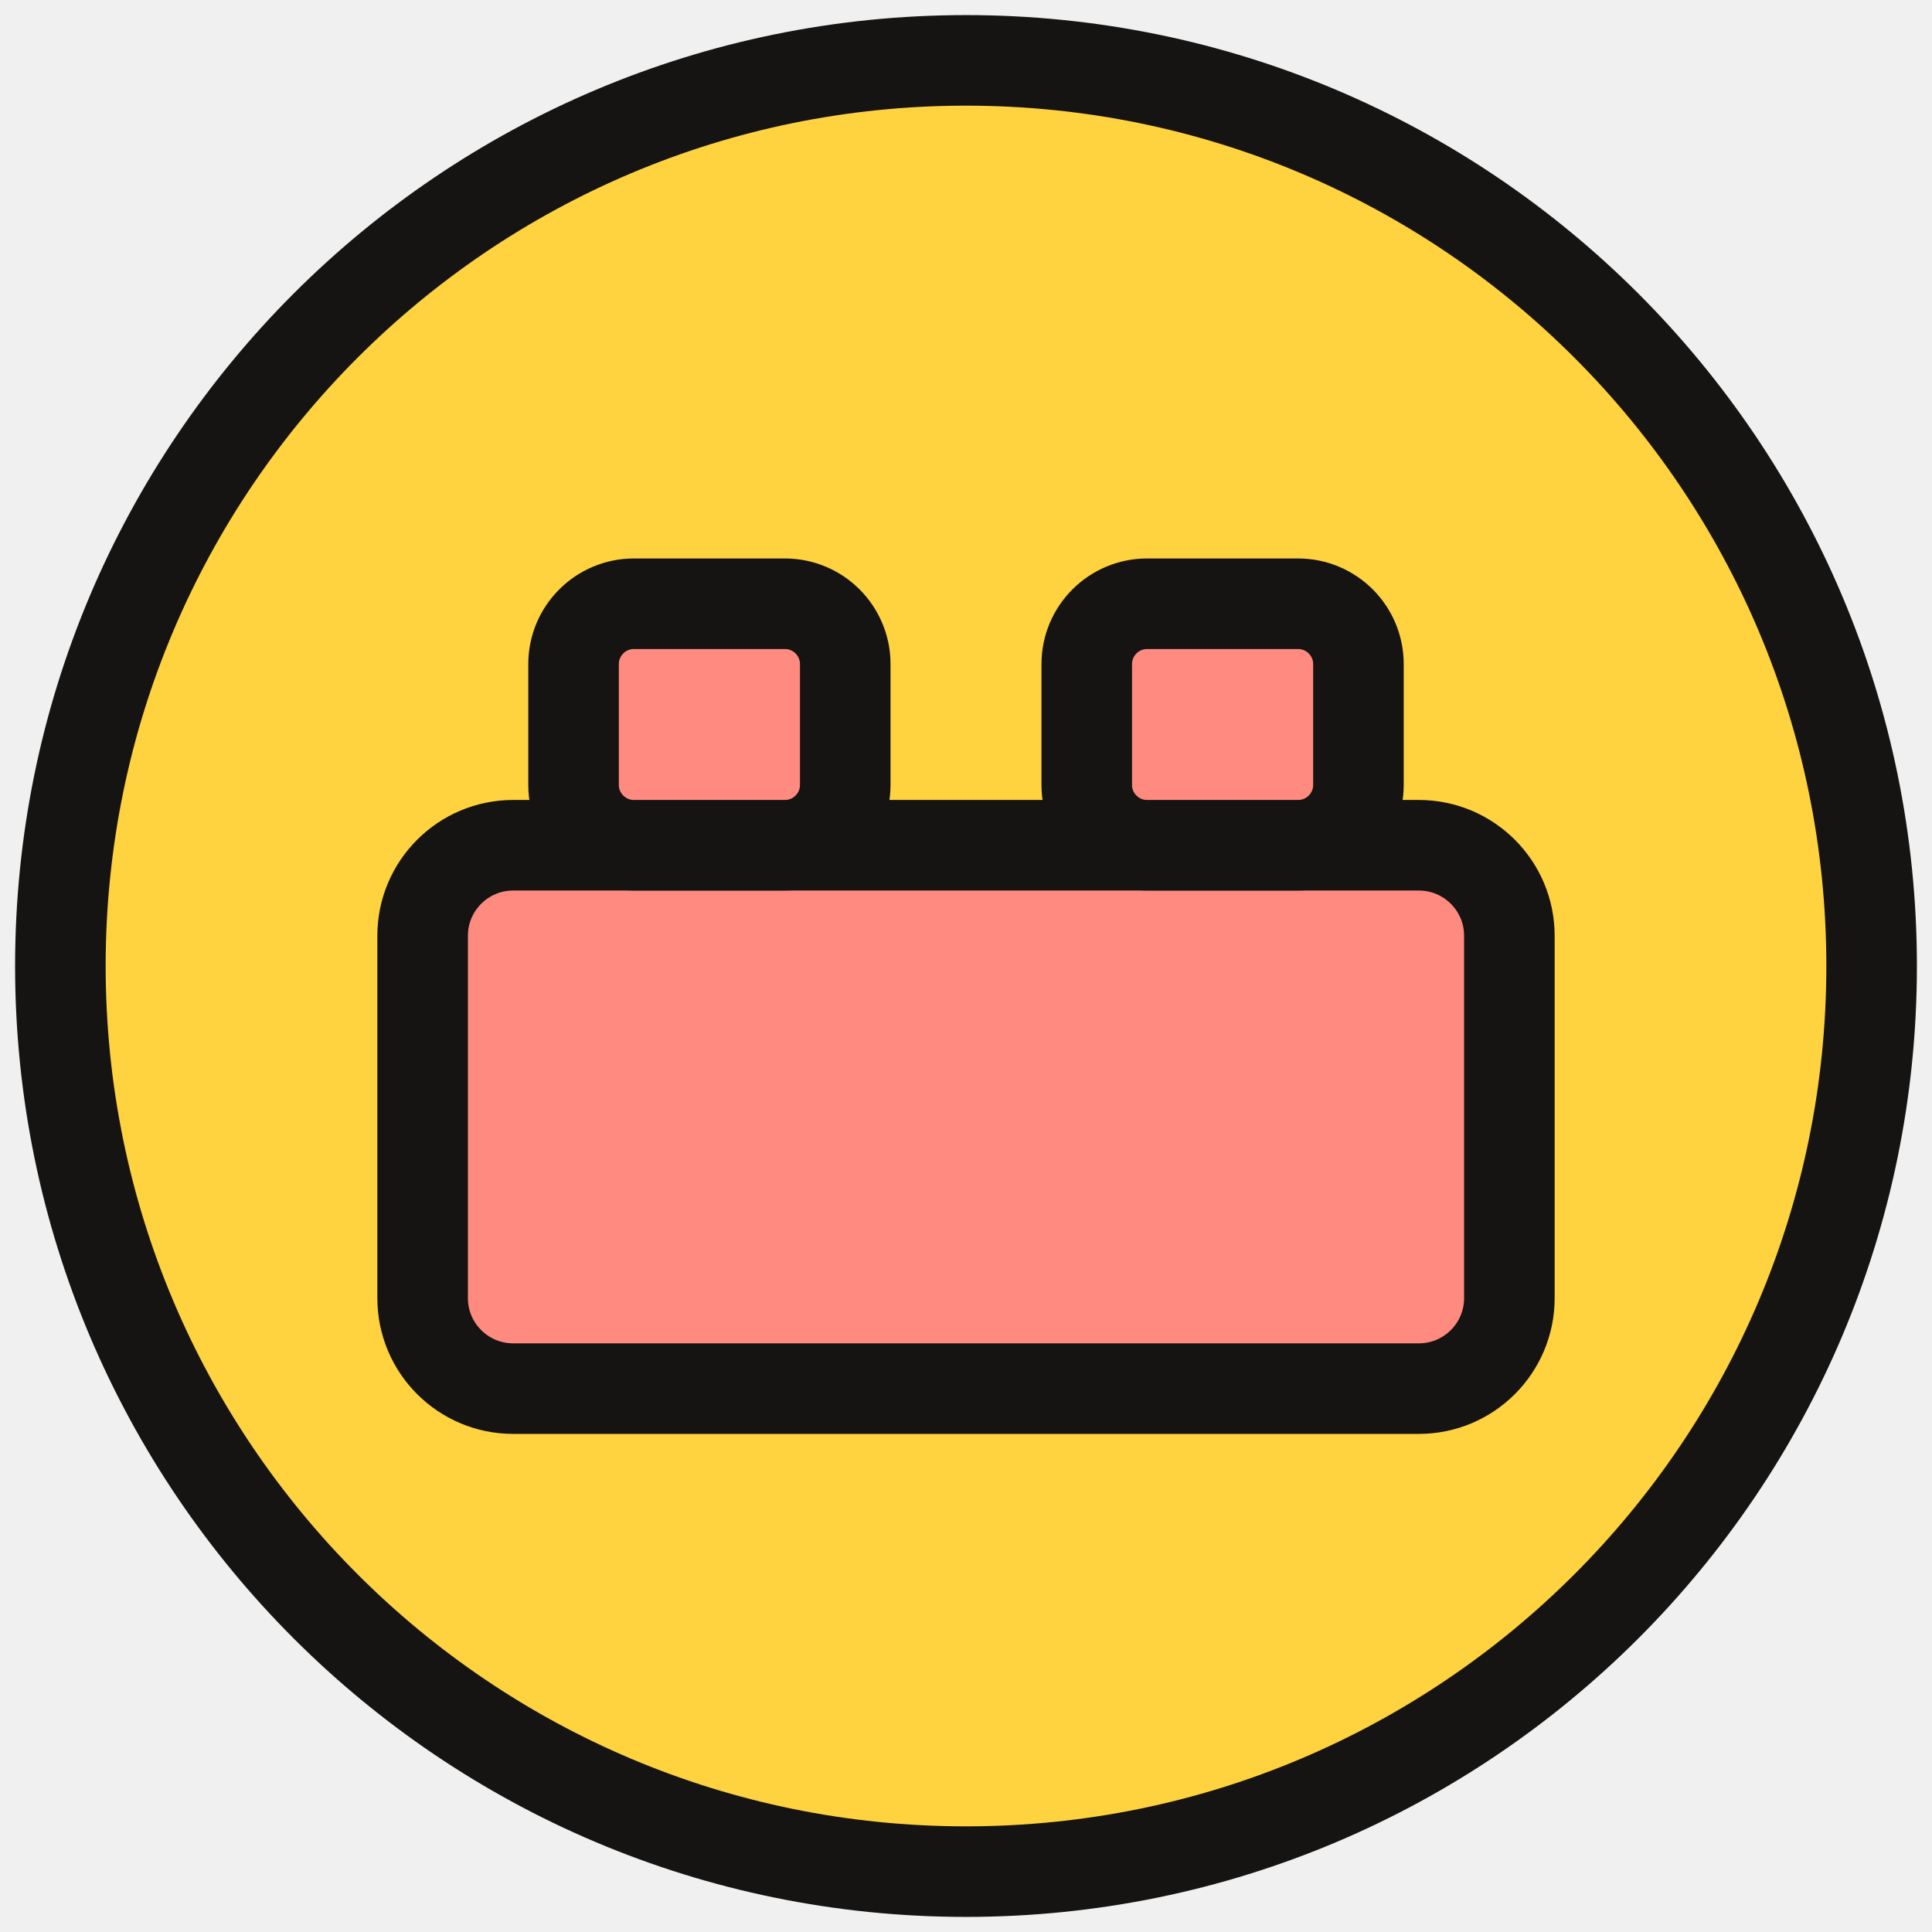
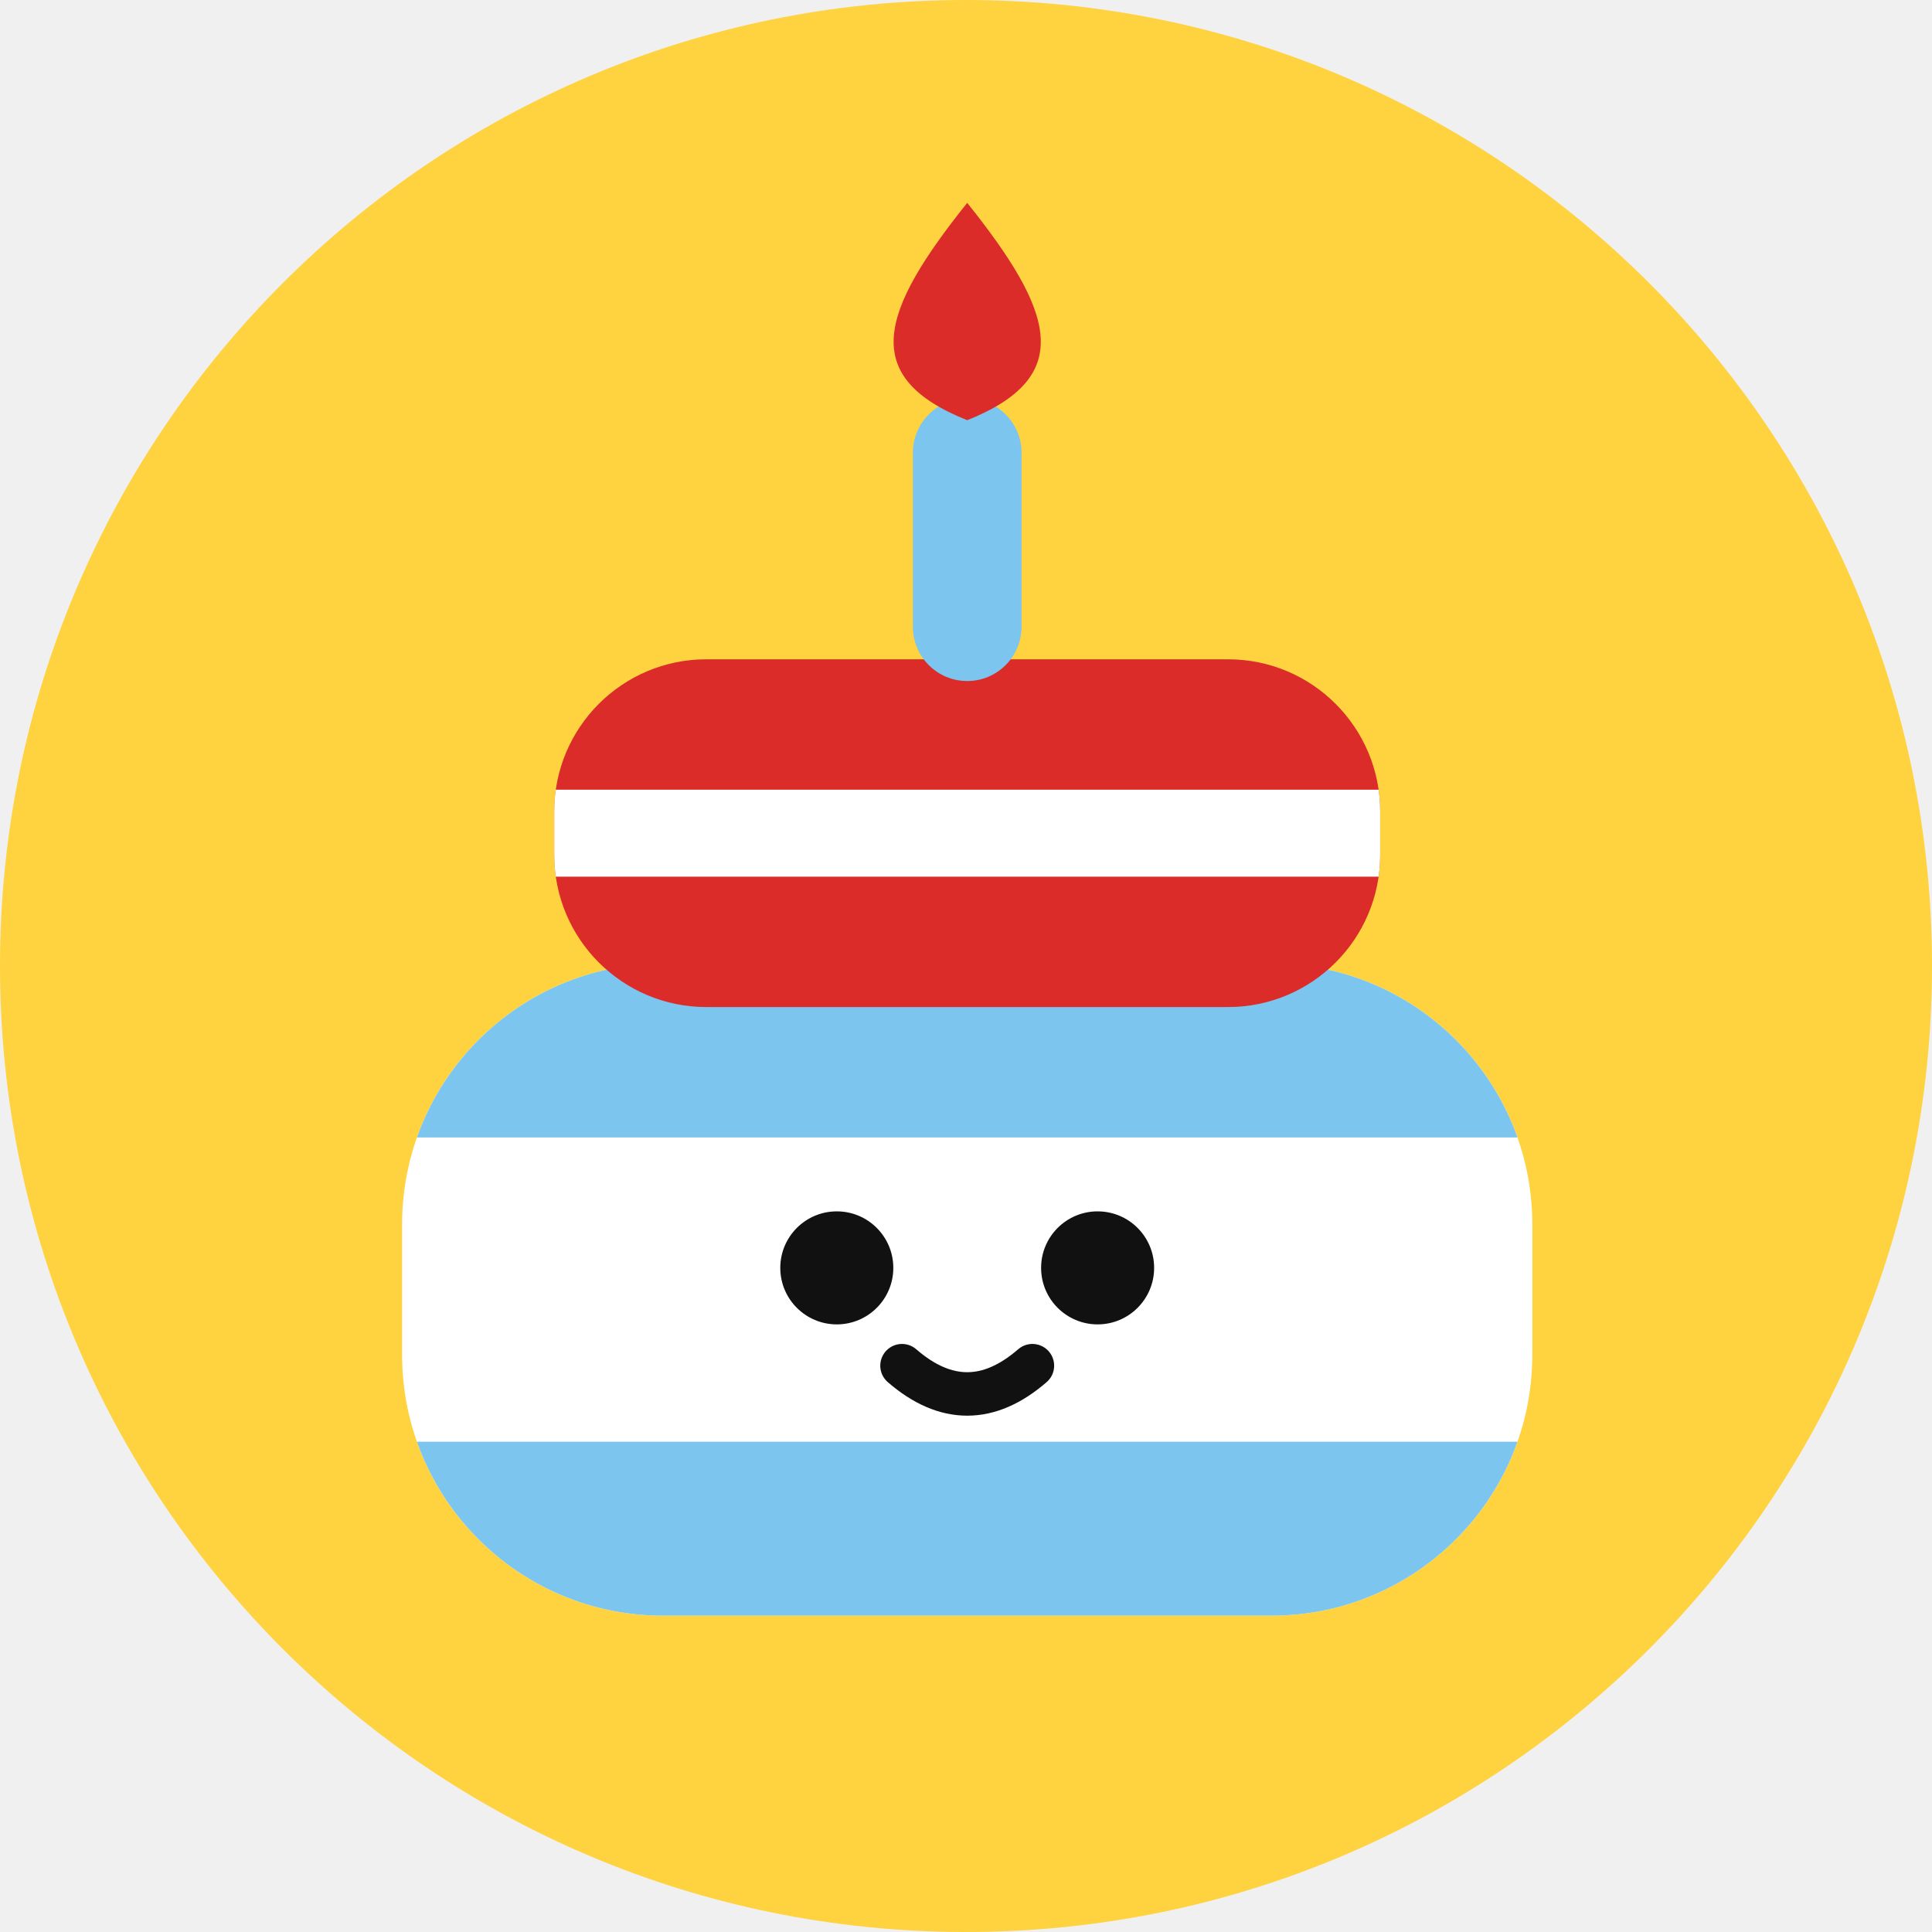
<svg xmlns="http://www.w3.org/2000/svg" viewBox="0 0 64 64">
-   <circle cx="32" cy="32" r="30" fill="#FFD23F" stroke="#161412" stroke-width="3" />
-   <rect x="14" y="28" width="36" height="18" rx="3" fill="#FF8A80" stroke="#161412" stroke-width="3" />
-   <rect x="19" y="20" width="9" height="8" rx="2" fill="#FF8A80" stroke="#161412" stroke-width="3" />
-   <rect x="36" y="20" width="9" height="8" rx="2" fill="#FF8A80" stroke="#161412" stroke-width="3" />
+   <circle cx="32" cy="32" r="32" fill="#FFD23F" />
+   <g transform="translate(9 6) scale(.72)">
+     <defs>
+       <clipPath id="b">
+         <rect x="6" y="36" width="52" height="30" rx="12" />
+       </clipPath>
+       <clipPath id="t">
+         <rect x="13" y="22" width="38" height="16" rx="7" />
+       </clipPath>
+     </defs>
+     <g clip-path="url(#b)">
+       <rect y="36" width="64" height="30" fill="#fff" />
+       <rect y="36" width="64" height="8" fill="#7CC5EE" />
+       <rect y="58" width="64" height="8" fill="#7CC5EE" />
+     </g>
+     <g clip-path="url(#t)">
+       <rect y="22" width="64" height="16" fill="#DC2C2A" />
+       <rect y="28" width="64" height="4" fill="#fff" />
+     </g>
+     <rect x="29.5" y="10" width="5" height="13" rx="2.5" fill="#7CC5EE" />
+     <path d="M32 1c4 5 5 8 0 10-5-2-4-5 0-10z" fill="#DC2C2A" />
+     <circle cx="26" cy="50" r="2.6" fill="#111" />
+     <circle cx="38" cy="50" r="2.6" fill="#111" />
+     <path d="M29 54.5q3 2.6 6 0" stroke="#111" stroke-width="2" fill="none" stroke-linecap="round" />
+   </g>
</svg>
